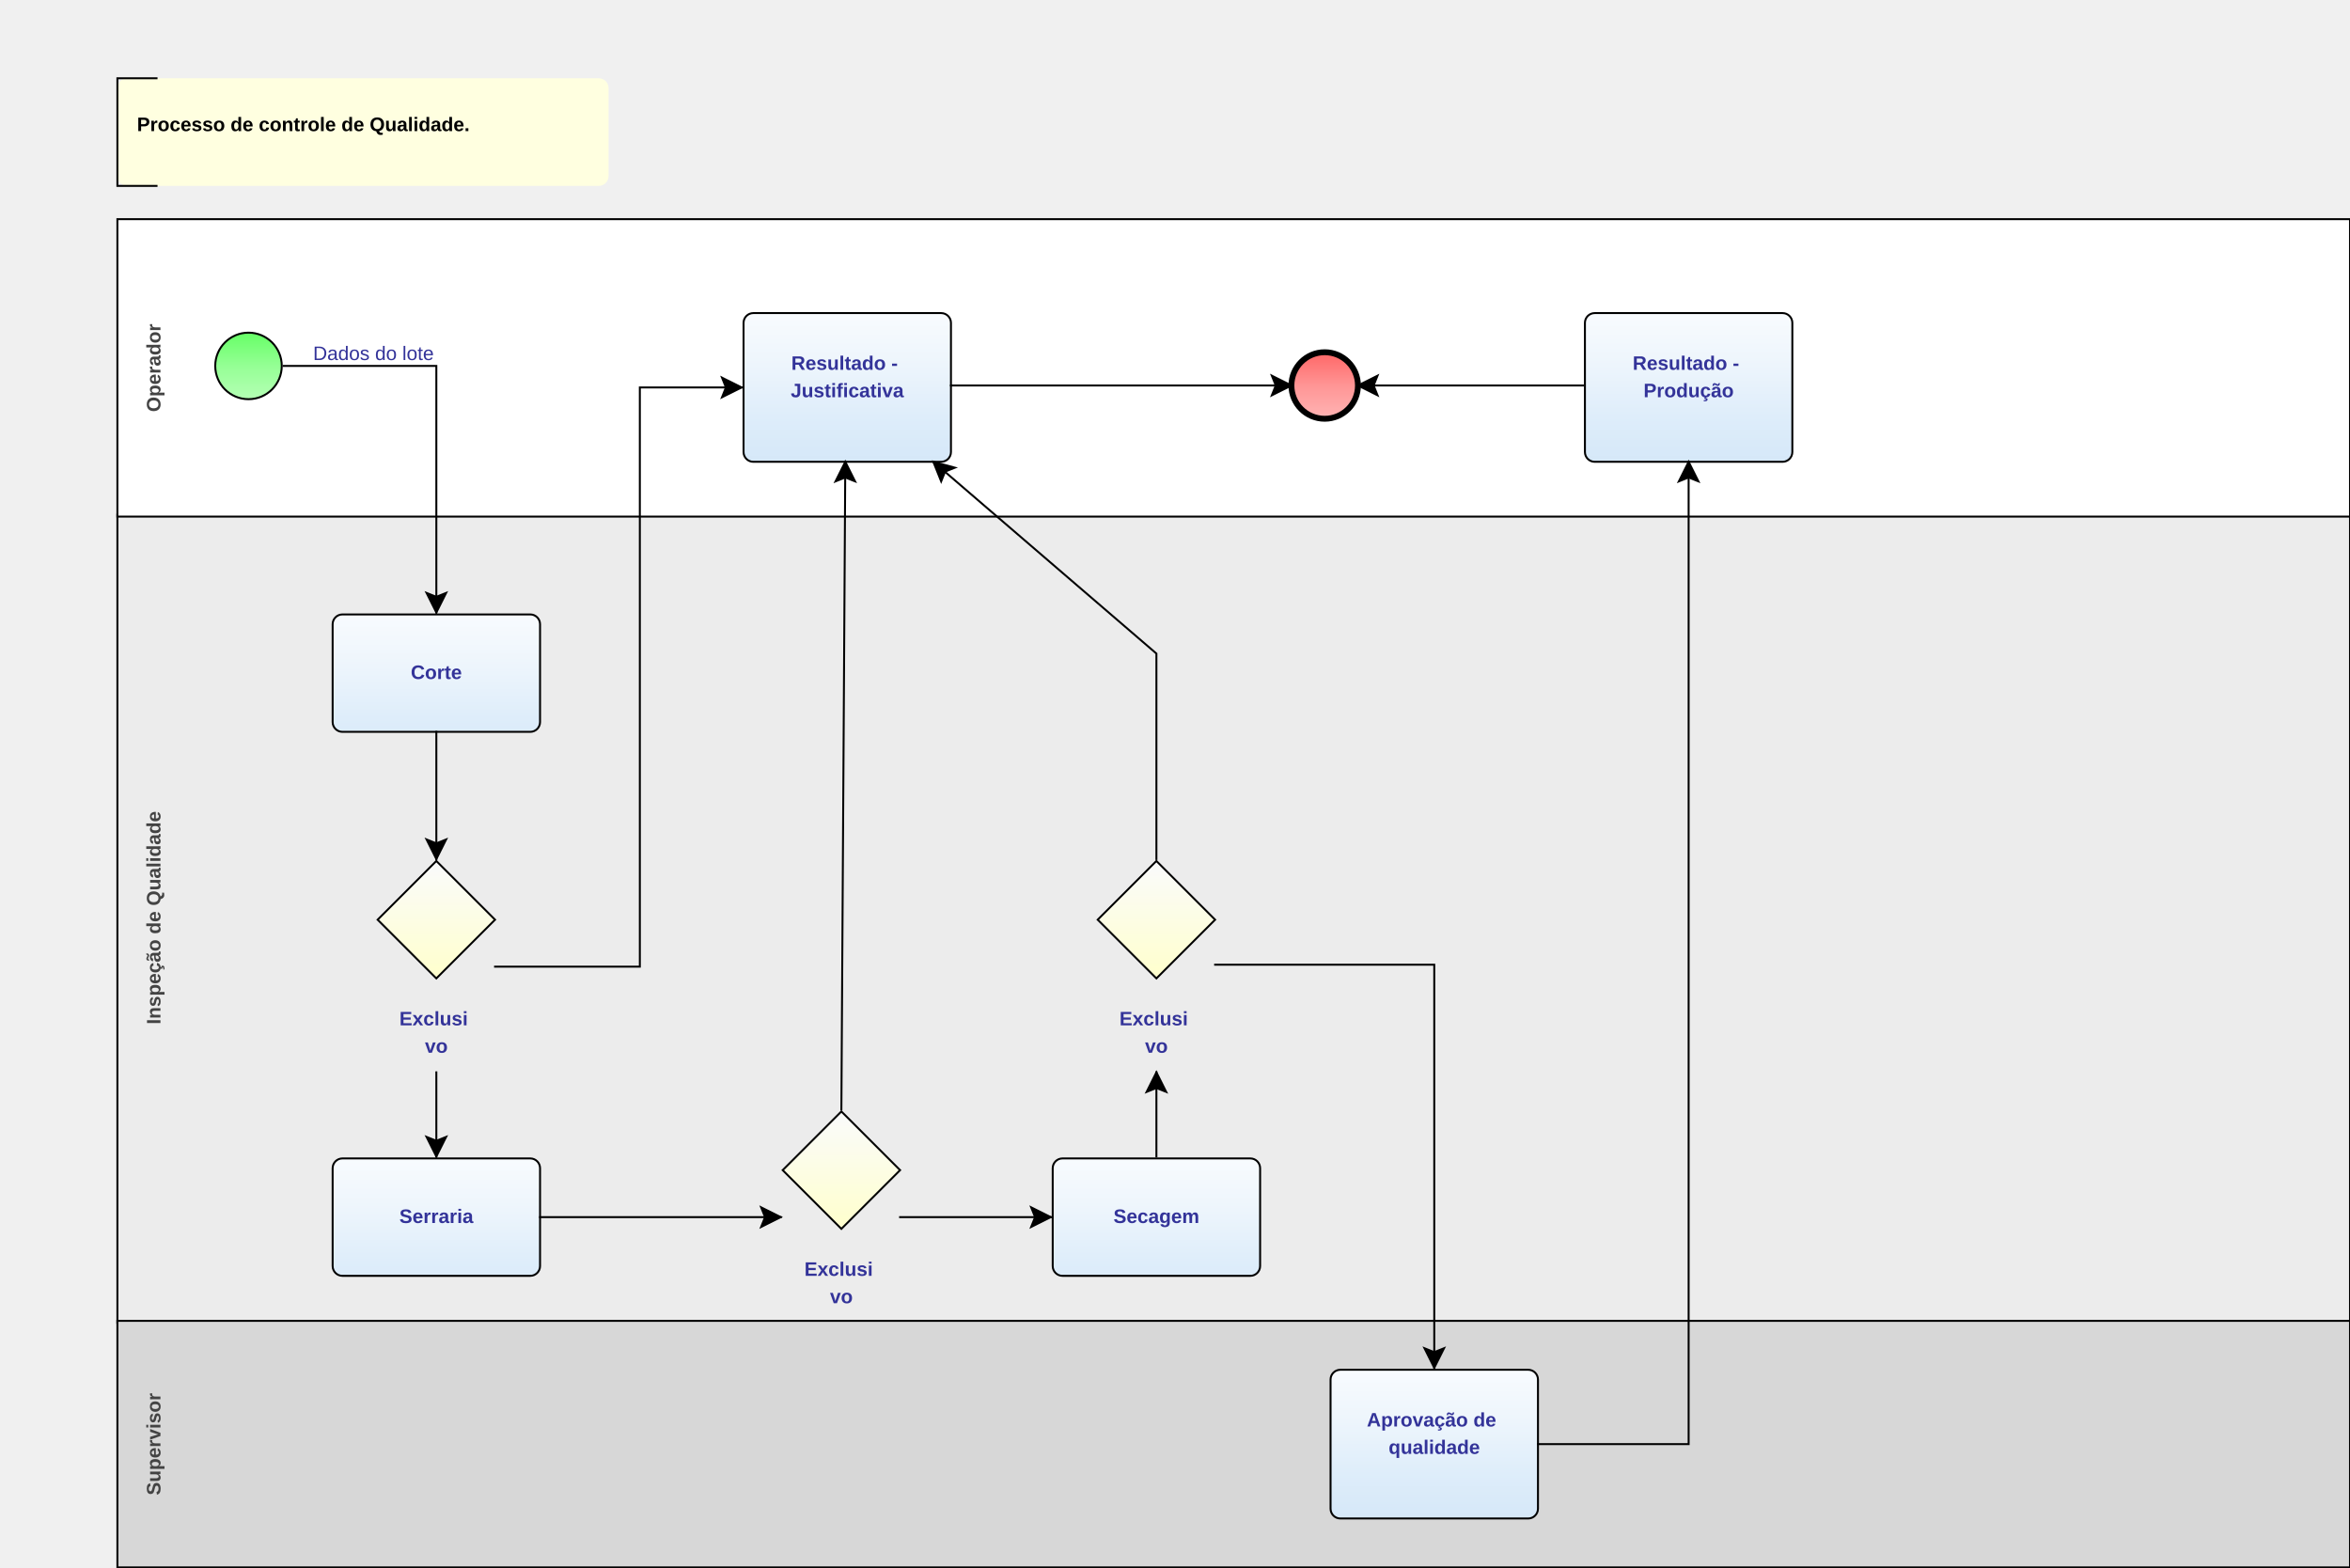
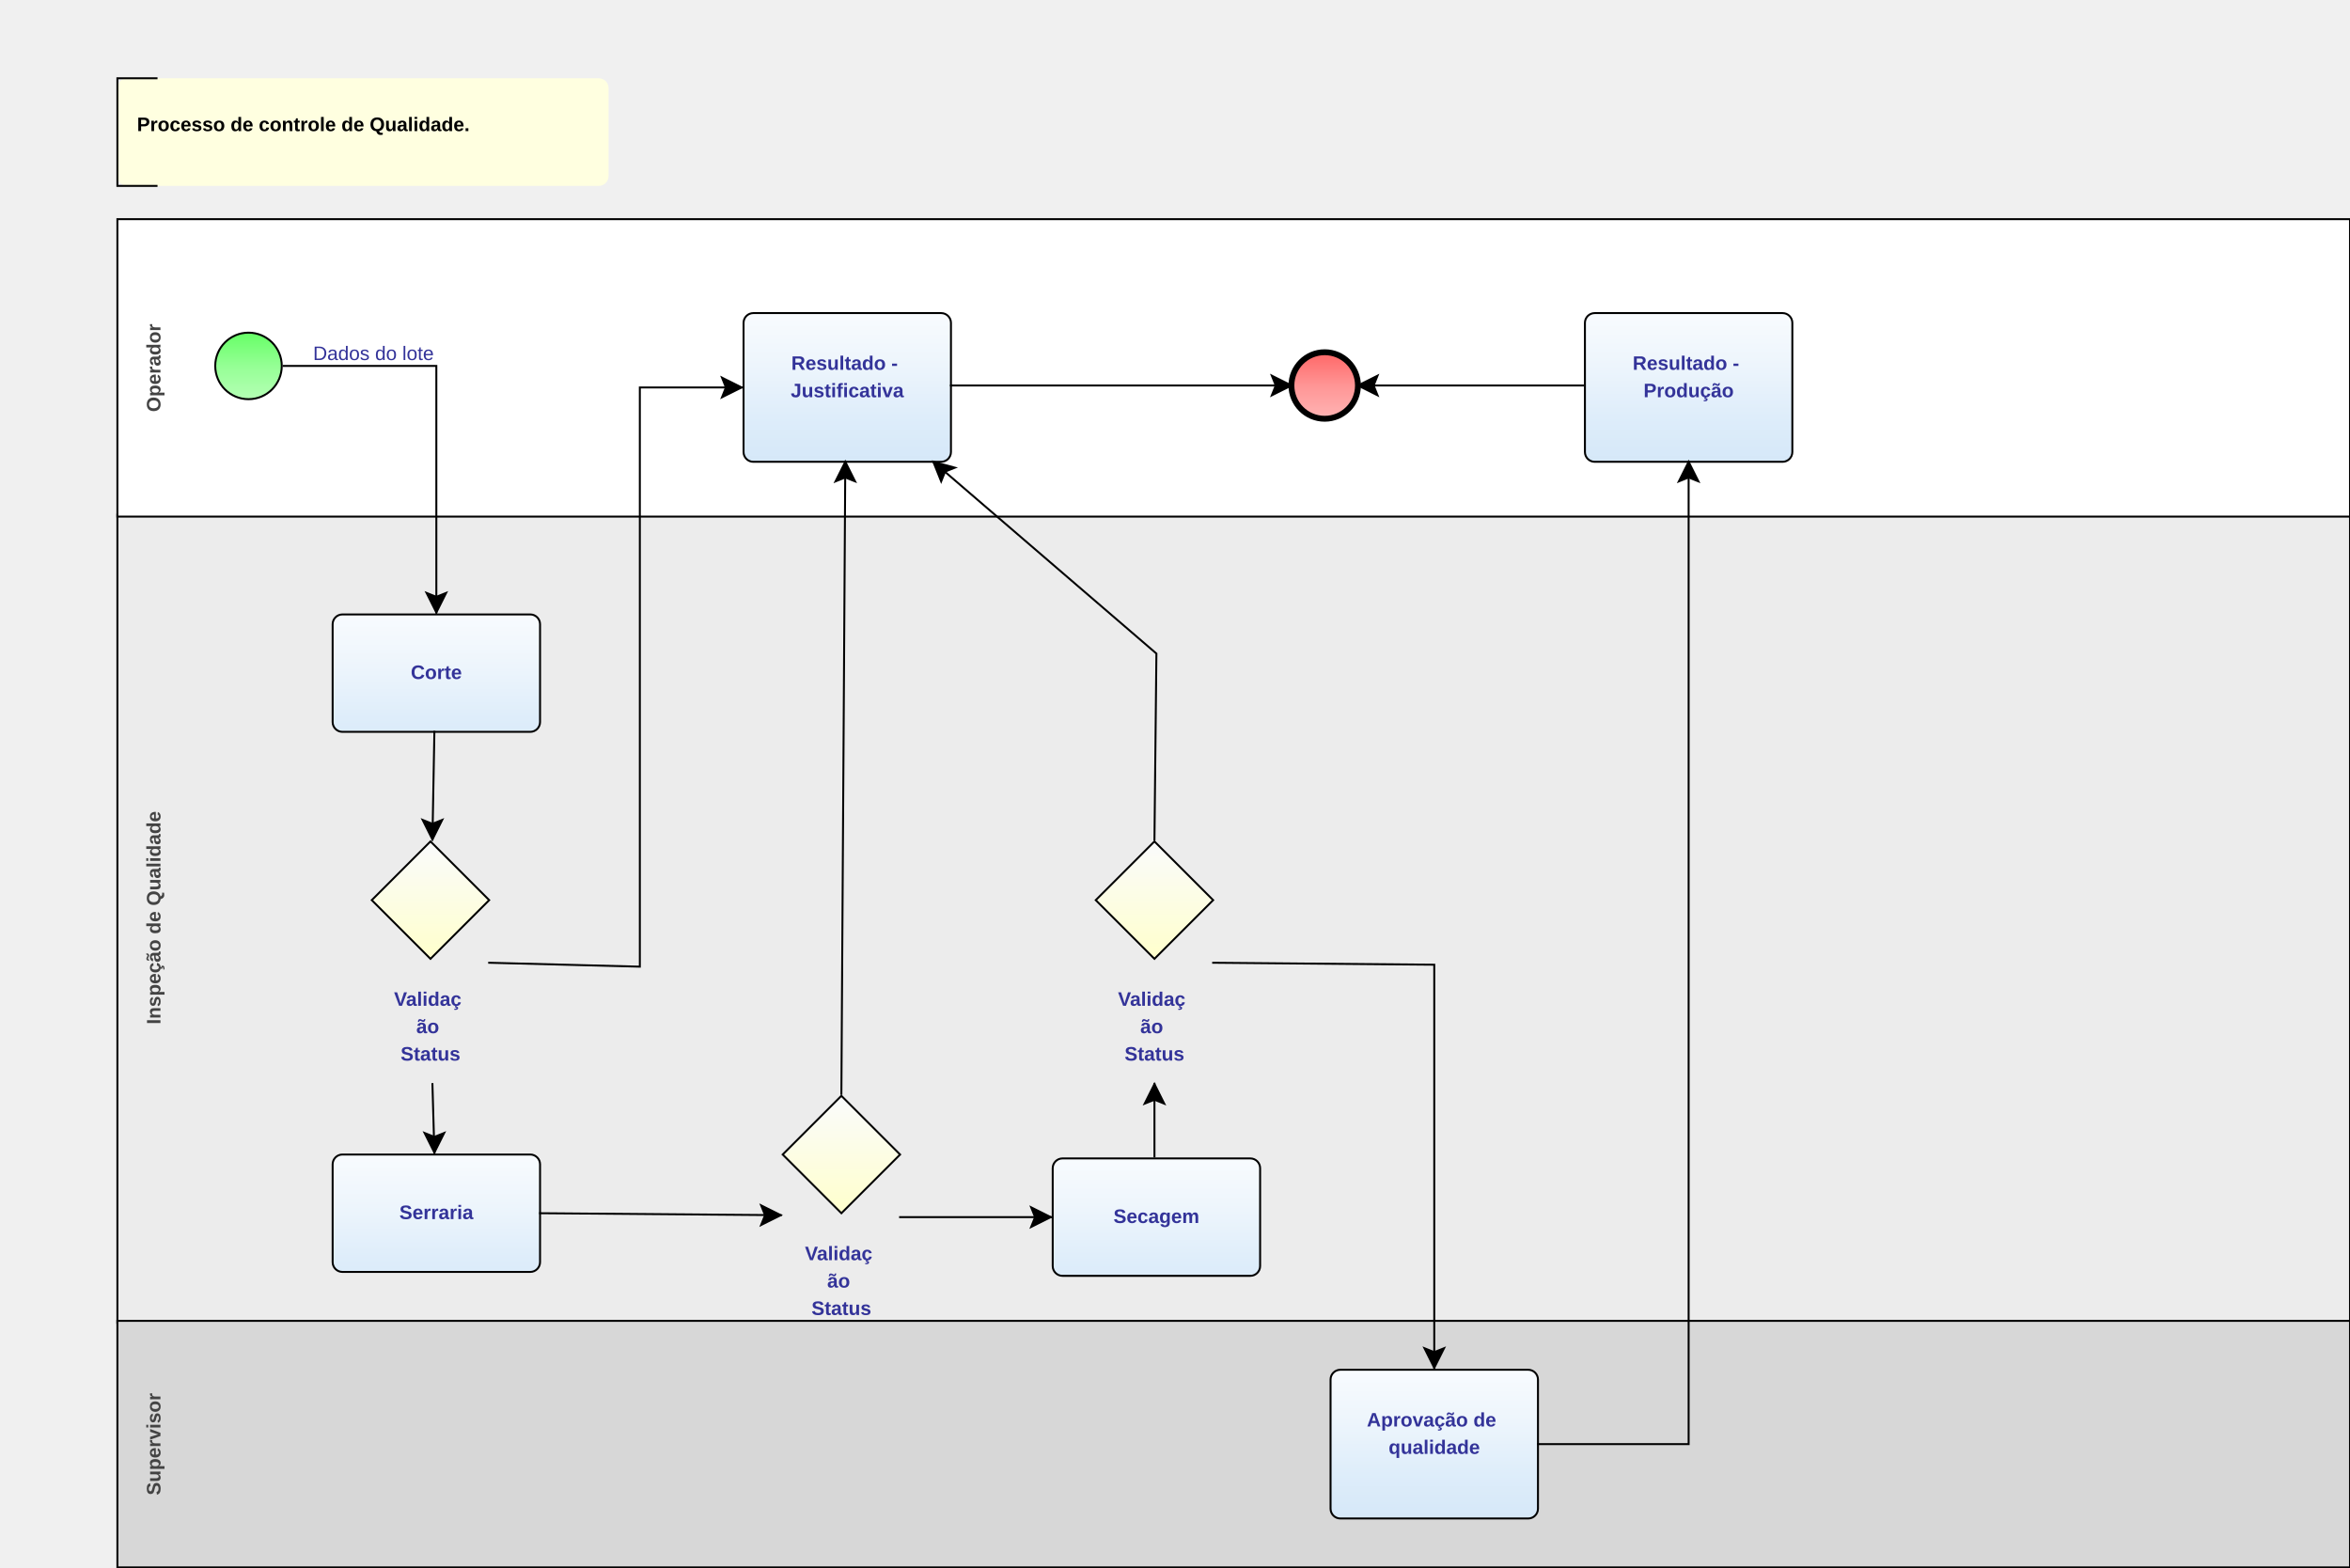
<svg xmlns="http://www.w3.org/2000/svg" xmlns:xlink="http://www.w3.org/1999/xlink" style="stroke-dasharray:none; shape-rendering:auto; font-family:'Arial'; text-rendering:auto; fill-opacity:1; color-interpolation:auto; color-rendering:auto; font-size:12; fill:black; stroke:black; image-rendering:auto; stroke-miterlimit:10; stroke-linecap:square; stroke-linejoin:miter; font-style:normal; stroke-width:1; stroke-dashoffset:0; font-weight:normal; stroke-opacity:1;" contentScriptType="text/ecmascript" preserveAspectRatio="xMidYMid meet" zoomAndPan="magnify" version="1.0" contentStyleType="text/css" xml:xlink="http://www.w3.org/1999/xlink" width="1201" height="801">
  <rect x="60" y="263" width="1141" height="413" ry="0" rx="0" style="stroke:#000000; fill:#ECECEC" />
  <g componentSequence="22">
    <text x="-469" y="68" transform="rotate(270)" text-anchor="middle" style="font-weight:bold;font-size:10px;stroke:none; fill:#434343">
      <tspan dy="14" x="-469">Inspeção de Qualidade</tspan>
    </text>
  </g>
  <rect x="60" y="675" width="1141" height="126" ry="0" rx="0" style="stroke:#000000; fill:#D7D7D7" />
  <g componentSequence="23">
    <text x="-738" y="68" transform="rotate(270)" text-anchor="middle" style="font-weight:bold;font-size:10px;stroke:none; fill:#434343">
      <tspan dy="14" x="-738">Supervisor</tspan>
    </text>
  </g>
  <rect x="60" y="112" width="1141" height="152" ry="0" rx="0" style="stroke:#000000; fill:#FFFFFF" />
  <g componentSequence="21">
    <text x="-188" y="68" transform="rotate(270)" text-anchor="middle" style="font-weight:bold;font-size:10px;stroke:none; fill:#434343">
      <tspan dy="14" x="-188">Operador</tspan>
    </text>
  </g>
  <g sequence="1">
-     <ellipse cx="127" cy="187" rx="17" ry="17" stroke-width="1" style="fill:url(#linearGradient66FF6696FF96B6FFB6_1695269219);" stroke="336633" />
+     <ellipse cx="127" cy="187" rx="17" ry="17" stroke-width="1" style="fill:url(#linearGradient66FF6696FF96B6FFB6_1026961566);" stroke="336633" />
  </g>
  <g sequence="4">
-     <rect x="170" y="314" width="106" height="60" ry="5" rx="5" style="fill:url(#linearGradientF8FBFEEDF5FCDEEDFAD4E7F8E2E5E9_1808544690);" stroke="191970" />
+     <rect x="170" y="314" width="106" height="60" ry="5" rx="5" style="fill:url(#linearGradientF8FBFEEDF5FCDEEDFAD4E7F8E2E5E9_871483720);" stroke="191970" />
  </g>
  <g componentSequence="4">
    <text x="223" y="333" text-anchor="middle" style="font-weight:bold;font-size:10px;stroke:none; fill:#333399">
      <tspan dy="14" x="223">Corte</tspan>
    </text>
  </g>
  <g sequence="6">
-     <rect x="170" y="592" width="106" height="60" ry="5" rx="5" style="fill:url(#linearGradientF8FBFEEDF5FCDEEDFAD4E7F8E2E5E9_1878239763);" stroke="191970" />
+     <rect x="170" y="590" width="106" height="60" ry="5" rx="5" style="fill:url(#linearGradientF8FBFEEDF5FCDEEDFAD4E7F8E2E5E9_936270830);" stroke="191970" />
  </g>
  <g componentSequence="6">
-     <text x="223" y="611" text-anchor="middle" style="font-weight:bold;font-size:10px;stroke:none; fill:#333399">
+     <text x="223" y="609" text-anchor="middle" style="font-weight:bold;font-size:10px;stroke:none; fill:#333399">
      <tspan dy="14" x="223">Serraria</tspan>
    </text>
  </g>
  <g sequence="8">
-     <rect x="538" y="592" width="106" height="60" ry="5" rx="5" style="fill:url(#linearGradientF8FBFEEDF5FCDEEDFAD4E7F8E2E5E9_720451977);" stroke="191970" />
+     <rect x="538" y="592" width="106" height="60" ry="5" rx="5" style="fill:url(#linearGradientF8FBFEEDF5FCDEEDFAD4E7F8E2E5E9_1926022003);" stroke="191970" />
  </g>
  <g componentSequence="8">
    <text x="591" y="611" text-anchor="middle" style="font-weight:bold;font-size:10px;stroke:none; fill:#333399">
      <tspan dy="14" x="591">Secagem</tspan>
    </text>
  </g>
  <g sequence="10">
-     <rect x="680" y="700" width="106" height="76" ry="5" rx="5" style="fill:url(#linearGradientF8FBFEEDF5FCDEEDFAD4E7F8E2E5E9_298513773);" stroke="191970" />
+     <rect x="680" y="700" width="106" height="76" ry="5" rx="5" style="fill:url(#linearGradientF8FBFEEDF5FCDEEDFAD4E7F8E2E5E9_2129833844);" stroke="191970" />
  </g>
  <g componentSequence="10">
    <text x="733" y="715" text-anchor="middle" style="font-weight:bold;font-size:10px;stroke:none; fill:#333399">
      <tspan dy="14" x="733">Aprovação de</tspan>
      <tspan dy="14" x="733">qualidade</tspan>
    </text>
  </g>
  <g sequence="16">
-     <rect x="810" y="160" width="106" height="76" ry="5" rx="5" style="fill:url(#linearGradientF8FBFEEDF5FCDEEDFAD4E7F8E2E5E9_454104389);" stroke="191970" />
+     <rect x="810" y="160" width="106" height="76" ry="5" rx="5" style="fill:url(#linearGradientF8FBFEEDF5FCDEEDFAD4E7F8E2E5E9_1131713131);" stroke="191970" />
  </g>
  <g componentSequence="16">
    <text x="863" y="175" text-anchor="middle" style="font-weight:bold;font-size:10px;stroke:none; fill:#333399">
      <tspan dy="14" x="863">Resultado -</tspan>
      <tspan dy="14" x="863">Produção</tspan>
    </text>
  </g>
  <g sequence="18">
-     <ellipse cx="677" cy="197" rx="17" ry="17" stroke-width="3" style="fill:url(#linearGradientFF6666FF9696FFB6B6_1774225158);" stroke="993333" />
+     <ellipse cx="677" cy="197" rx="17" ry="17" stroke-width="3" style="fill:url(#linearGradientFF6666FF9696FFB6B6_111190208);" stroke="993333" />
  </g>
  <rect x="60" y="40" width="251" height="55" ry="5" rx="5" style="stroke:none; fill:#FFFFE0" />
  <g componentSequence="24">
    <text x="70" y="53" text-anchor="left" style="font-weight:bold;font-size:10px;stroke:none; fill:#000000">
      <tspan dy="14" x="70">Processo de controle de Qualidade.</tspan>
    </text>
  </g>
  <path style="fill:none; stroke-width:1; stroke:#000000;" d="M80.0 40.0 L60.0 40.0 L60.0 95.0 L80.0 95.0" />
  <g sequence="36">
-     <polygon points=" 193 470 223 440 253 470 223 500 193 470" style="fill:url(#linearGradientFAFBFCFFFFCC_1256113862);" stroke="000000" />
+     <polygon points=" 190 460 220 430 250 460 220 490 190 460" style="fill:url(#linearGradientFAFBFCFFFFCC_316881980);" stroke="000000" />
  </g>
  <g componentSequence="36">
-     <text x="223" y="510" text-anchor="middle" style="font-weight:bold;font-size:10px;stroke:none; fill:#333399">
-       <tspan dy="14" x="223">Exclusi</tspan>
-       <tspan dy="14" x="223">vo</tspan>
+     <text x="220" y="500" text-anchor="middle" style="font-weight:bold;font-size:10px;stroke:none; fill:#333399">
+       <tspan dy="14" x="220">Validaç</tspan>
+       <tspan dy="14" x="220">ão</tspan>
+       <tspan dy="14" x="220">Status</tspan>
    </text>
  </g>
  <g sequence="42">
-     <polygon points=" 400 598 430 568 460 598 430 628 400 598" style="fill:url(#linearGradientFAFBFCFFFFCC_209269613);" stroke="000000" />
+     <polygon points=" 400 590 430 560 460 590 430 620 400 590" style="fill:url(#linearGradientFAFBFCFFFFCC_2038544411);" stroke="000000" />
  </g>
  <g componentSequence="42">
-     <text x="430" y="638" text-anchor="middle" style="font-weight:bold;font-size:10px;stroke:none; fill:#333399">
-       <tspan dy="14" x="430">Exclusi</tspan>
-       <tspan dy="14" x="430">vo</tspan>
+     <text x="430" y="630" text-anchor="middle" style="font-weight:bold;font-size:10px;stroke:none; fill:#333399">
+       <tspan dy="14" x="430">Validaç</tspan>
+       <tspan dy="14" x="430">ão</tspan>
+       <tspan dy="14" x="430">Status</tspan>
    </text>
  </g>
  <g sequence="48">
-     <polygon points=" 561 470 591 440 621 470 591 500 561 470" style="fill:url(#linearGradientFAFBFCFFFFCC_525444250);" stroke="000000" />
+     <polygon points=" 560 460 590 430 620 460 590 490 560 460" style="fill:url(#linearGradientFAFBFCFFFFCC_511806090);" stroke="000000" />
  </g>
  <g componentSequence="48">
-     <text x="591" y="510" text-anchor="middle" style="font-weight:bold;font-size:10px;stroke:none; fill:#333399">
-       <tspan dy="14" x="591">Exclusi</tspan>
-       <tspan dy="14" x="591">vo</tspan>
+     <text x="590" y="500" text-anchor="middle" style="font-weight:bold;font-size:10px;stroke:none; fill:#333399">
+       <tspan dy="14" x="590">Validaç</tspan>
+       <tspan dy="14" x="590">ão</tspan>
+       <tspan dy="14" x="590">Status</tspan>
    </text>
  </g>
  <g sequence="51">
-     <rect x="380" y="160" width="106" height="76" ry="5" rx="5" style="fill:url(#linearGradientF8FBFEEDF5FCDEEDFAD4E7F8E2E5E9_1925507265);" stroke="191970" />
+     <rect x="380" y="160" width="106" height="76" ry="5" rx="5" style="fill:url(#linearGradientF8FBFEEDF5FCDEEDFAD4E7F8E2E5E9_497323834);" stroke="191970" />
  </g>
  <g componentSequence="51">
    <text x="433" y="175" text-anchor="middle" style="font-weight:bold;font-size:10px;stroke:none; fill:#333399">
      <tspan dy="14" x="433">Resultado -</tspan>
      <tspan dy="14" x="433">Justificativa</tspan>
    </text>
  </g>
  <g componentSequence="19">
    <text x="762" y="197" style="font-size:10px;font-weight:none;stroke:none; fill:#333399" text-anchor="left" />
  </g>
  <g componentSequence="34">
    <text x="873" y="526" style="font-size:10px;font-weight:none;stroke:none; fill:#333399" text-anchor="left" />
  </g>
  <g componentSequence="35">
    <text x="160" y="170" style="font-size:10px;font-weight:none;stroke:none; fill:#333399" text-anchor="left">
      <tspan dy="14" x="160">Dados do lote</tspan>
    </text>
  </g>
  <g componentSequence="45">
-     <text x="233" y="570" style="font-size:10px;font-weight:none;stroke:none; fill:#333399" text-anchor="left" />
+     <text x="232" y="572" style="font-size:10px;font-weight:none;stroke:none; fill:#333399" text-anchor="left" />
  </g>
  <g componentSequence="46">
-     <text x="348" y="622" style="font-size:10px;font-weight:none;stroke:none; fill:#333399" text-anchor="left" />
+     <text x="348" y="621" style="font-size:10px;font-weight:none;stroke:none; fill:#333399" text-anchor="left" />
  </g>
  <g componentSequence="47">
    <text x="509" y="622" style="font-size:10px;font-weight:none;stroke:none; fill:#333399" text-anchor="left" />
  </g>
  <g componentSequence="49">
-     <text x="601" y="570" style="font-size:10px;font-weight:none;stroke:none; fill:#333399" text-anchor="left" />
+     <text x="600" y="573" style="font-size:10px;font-weight:none;stroke:none; fill:#333399" text-anchor="left" />
  </g>
  <g componentSequence="50">
-     <text x="743" y="540" style="font-size:10px;font-weight:none;stroke:none; fill:#333399" text-anchor="left" />
+     <text x="743" y="539" style="font-size:10px;font-weight:none;stroke:none; fill:#333399" text-anchor="left" />
  </g>
  <g componentSequence="53">
    <text x="583" y="197" style="font-size:10px;font-weight:none;stroke:none; fill:#333399" text-anchor="left" />
  </g>
  <g componentSequence="54">
-     <text x="233" y="407" style="font-size:10px;font-weight:none;stroke:none; fill:#333399" text-anchor="left" />
+     <text x="232" y="402" style="font-size:10px;font-weight:none;stroke:none; fill:#333399" text-anchor="left" />
  </g>
  <g componentSequence="55">
-     <text x="337" y="357" style="font-size:10px;font-weight:none;stroke:none; fill:#333399" text-anchor="left" />
+     <text x="337" y="359" style="font-size:10px;font-weight:none;stroke:none; fill:#333399" text-anchor="left" />
  </g>
  <g componentSequence="56">
-     <text x="441" y="402" style="font-size:10px;font-weight:none;stroke:none; fill:#333399" text-anchor="left" />
+     <text x="441" y="398" style="font-size:10px;font-weight:none;stroke:none; fill:#333399" text-anchor="left" />
  </g>
  <g componentSequence="57">
-     <text x="584" y="319" style="font-size:10px;font-weight:none;stroke:none; fill:#333399" text-anchor="left" />
+     <text x="580" y="316" style="font-size:10px;font-weight:none;stroke:none; fill:#333399" text-anchor="left" />
  </g>
  <path style="fill:none; stroke:#000000;stroke-width:1" d="M145.0 187.0 L223.0 187.0 L223.0 313.0" />
  <polygon style="fill:#000000; stroke:#000000;" points=" 228 303 223 313 218 303 223 305" />
-   <path style="fill:none; stroke:#000000;stroke-width:1" d="M223.0 374.0 L223.0 439.0" />
-   <polygon style="fill:#000000; stroke:#000000;" points=" 228 429 223 439 218 429 223 431" />
-   <path style="fill:none; stroke:#000000;stroke-width:1" d="M276.0 622.0 L399.0 622.0" />
-   <polygon style="fill:#000000; stroke:#000000;" points=" 389 617 399 622 389 627 391 622" />
-   <path style="fill:none; stroke:#000000;stroke-width:1" d="M223.0 548.0 L223.0 591.0" />
-   <polygon style="fill:#000000; stroke:#000000;" points=" 228 581 223 591 218 581 223 583" />
-   <path style="fill:none; stroke:#000000;stroke-width:1" d="M591.0 591.0 L591.0 548.0" />
-   <polygon style="fill:#000000; stroke:#000000;" points=" 586 558 591 548 596 558 591 556" />
+   <path style="fill:none; stroke:#000000;stroke-width:1" d="M222.0 374.0 L221.0 429.0" />
+   <polygon style="fill:#000000; stroke:#000000;" points=" 226 419 221 429 216 419 221 421" />
+   <path style="fill:none; stroke:#000000;stroke-width:1" d="M276.0 620.0 L399.0 621.0" />
+   <polygon style="fill:#000000; stroke:#000000;" points=" 389 616 399 621 389 626 391 621" />
+   <path style="fill:none; stroke:#000000;stroke-width:1" d="M221.0 554.0 L222.0 589.0" />
+   <polygon style="fill:#000000; stroke:#000000;" points=" 227 579 222 589 217 579 222 581" />
+   <path style="fill:none; stroke:#000000;stroke-width:1" d="M590.0 591.0 L590.0 554.0" />
+   <polygon style="fill:#000000; stroke:#000000;" points=" 585 564 590 554 595 564 590 562" />
  <path style="fill:none; stroke:#000000;stroke-width:1" d="M460.0 622.0 L537.0 622.0" />
  <polygon style="fill:#000000; stroke:#000000;" points=" 527 617 537 622 527 627 529 622" />
  <path style="fill:none; stroke:#000000;stroke-width:1" d="M786.0 738.0 L863.0 738.0 L863.0 236.0" />
  <polygon style="fill:#000000; stroke:#000000;" points=" 858 246 863 236 868 246 863 244" />
-   <path style="fill:none; stroke:#000000;stroke-width:1" d="M621.0 493.0 L733.0 493.0 L733.0 699.0" />
+   <path style="fill:none; stroke:#000000;stroke-width:1" d="M620.0 492.0 L733.0 493.0 L733.0 699.0" />
  <polygon style="fill:#000000; stroke:#000000;" points=" 738 689 733 699 728 689 733 691" />
  <path style="fill:none; stroke:#000000;stroke-width:1" d="M809.0 197.0 L694.0 197.0" />
  <polygon style="fill:#000000; stroke:#000000;" points=" 704 202 694 197 704 192 702 197" />
  <path style="fill:none; stroke:#000000;stroke-width:1" d="M486.0 197.0 L660.0 197.0" />
  <polygon style="fill:#000000; stroke:#000000;" points=" 650 192 660 197 650 202 652 197" />
-   <path style="fill:none; stroke:#000000;stroke-width:1" d="M253.0 494.0 L327.0 494.0 L327.0 198.0 L379.0 198.0" />
+   <path style="fill:none; stroke:#000000;stroke-width:1" d="M250.0 492.0 L327.0 494.0 L327.0 198.0 L379.0 198.0" />
  <polygon style="fill:#000000; stroke:#000000;" points=" 369 193 379 198 369 203 371 198" />
-   <path style="fill:none; stroke:#000000;stroke-width:1" d="M430.0 567.0 L432.0 236.0" />
+   <path style="fill:none; stroke:#000000;stroke-width:1" d="M430.0 559.0 L432.0 236.0" />
  <polygon style="fill:#000000; stroke:#000000;" points=" 427 246 432 236 437 246 432 244" />
-   <path style="fill:none; stroke:#000000;stroke-width:1" d="M591.0 439.0 L591.0 334.0 L477.0 236.0" />
+   <path style="fill:none; stroke:#000000;stroke-width:1" d="M590.0 429.0 L591.0 334.0 L477.0 236.0" />
  <polygon style="fill:#000000; stroke:#000000;" points=" 481 246 477 236 488 239 483 241" />
  <defs>
-     <linearGradient xlink:href="#linearGradient66FF6696FF96B6FFB6" id="linearGradient66FF6696FF96B6FFB6_1695269219" x1="0" y1="170.0" x2="0" y2="205.0" gradientUnits="userSpaceOnUse" xlink:type="simple" xlink:actuate="onLoad" xlink:show="other" />
+     <linearGradient xlink:href="#linearGradient66FF6696FF96B6FFB6" id="linearGradient66FF6696FF96B6FFB6_1026961566" x1="0" y1="170.0" x2="0" y2="205.0" gradientUnits="userSpaceOnUse" xlink:type="simple" xlink:actuate="onLoad" xlink:show="other" />
    <linearGradient id="linearGradient66FF6696FF96B6FFB6">
      <stop style="stop-color:#66FF66;stop-opacity:1;" offset="0.0" id="stop66FF66" />
      <stop style="stop-color:#96FF96;stop-opacity:1;" offset="0.5" id="stop96FF96" />
      <stop style="stop-color:#B6FFB6;stop-opacity:1;" offset="1.0" id="stopB6FFB6" />
    </linearGradient>
-     <linearGradient xlink:href="#linearGradientF8FBFEEDF5FCDEEDFAD4E7F8E2E5E9" id="linearGradientF8FBFEEDF5FCDEEDFAD4E7F8E2E5E9_1808544690" x1="0" y1="314.0" x2="0" y2="420.0" gradientUnits="userSpaceOnUse" xlink:type="simple" xlink:actuate="onLoad" xlink:show="other" />
+     <linearGradient xlink:href="#linearGradientF8FBFEEDF5FCDEEDFAD4E7F8E2E5E9" id="linearGradientF8FBFEEDF5FCDEEDFAD4E7F8E2E5E9_871483720" x1="0" y1="314.0" x2="0" y2="420.0" gradientUnits="userSpaceOnUse" xlink:type="simple" xlink:actuate="onLoad" xlink:show="other" />
    <linearGradient id="linearGradientF8FBFEEDF5FCDEEDFAD4E7F8E2E5E9">
      <stop style="stop-color:#F8FBFE;stop-opacity:1;" offset="0.0" id="stopF8FBFE" />
      <stop style="stop-color:#EDF5FC;stop-opacity:1;" offset="0.25" id="stopEDF5FC" />
      <stop style="stop-color:#DEEDFA;stop-opacity:1;" offset="0.5" id="stopDEEDFA" />
      <stop style="stop-color:#D4E7F8;stop-opacity:1;" offset="0.75" id="stopD4E7F8" />
      <stop style="stop-color:#E2E5E9;stop-opacity:1;" offset="1.0" id="stopE2E5E9" />
    </linearGradient>
-     <linearGradient xlink:href="#linearGradientF8FBFEEDF5FCDEEDFAD4E7F8E2E5E9" id="linearGradientF8FBFEEDF5FCDEEDFAD4E7F8E2E5E9_1878239763" x1="0" y1="592.0" x2="0" y2="698.0" gradientUnits="userSpaceOnUse" xlink:type="simple" xlink:actuate="onLoad" xlink:show="other" />
-     <linearGradient xlink:href="#linearGradientF8FBFEEDF5FCDEEDFAD4E7F8E2E5E9" id="linearGradientF8FBFEEDF5FCDEEDFAD4E7F8E2E5E9_720451977" x1="0" y1="592.0" x2="0" y2="698.0" gradientUnits="userSpaceOnUse" xlink:type="simple" xlink:actuate="onLoad" xlink:show="other" />
-     <linearGradient xlink:href="#linearGradientF8FBFEEDF5FCDEEDFAD4E7F8E2E5E9" id="linearGradientF8FBFEEDF5FCDEEDFAD4E7F8E2E5E9_298513773" x1="0" y1="700.0" x2="0" y2="806.0" gradientUnits="userSpaceOnUse" xlink:type="simple" xlink:actuate="onLoad" xlink:show="other" />
-     <linearGradient xlink:href="#linearGradientF8FBFEEDF5FCDEEDFAD4E7F8E2E5E9" id="linearGradientF8FBFEEDF5FCDEEDFAD4E7F8E2E5E9_454104389" x1="0" y1="160.0" x2="0" y2="266.0" gradientUnits="userSpaceOnUse" xlink:type="simple" xlink:actuate="onLoad" xlink:show="other" />
-     <linearGradient xlink:href="#linearGradientFF6666FF9696FFB6B6" id="linearGradientFF6666FF9696FFB6B6_1774225158" x1="0" y1="180.0" x2="0" y2="215.0" gradientUnits="userSpaceOnUse" xlink:type="simple" xlink:actuate="onLoad" xlink:show="other" />
+     <linearGradient xlink:href="#linearGradientF8FBFEEDF5FCDEEDFAD4E7F8E2E5E9" id="linearGradientF8FBFEEDF5FCDEEDFAD4E7F8E2E5E9_936270830" x1="0" y1="590.0" x2="0" y2="696.0" gradientUnits="userSpaceOnUse" xlink:type="simple" xlink:actuate="onLoad" xlink:show="other" />
+     <linearGradient xlink:href="#linearGradientF8FBFEEDF5FCDEEDFAD4E7F8E2E5E9" id="linearGradientF8FBFEEDF5FCDEEDFAD4E7F8E2E5E9_1926022003" x1="0" y1="592.0" x2="0" y2="698.0" gradientUnits="userSpaceOnUse" xlink:type="simple" xlink:actuate="onLoad" xlink:show="other" />
+     <linearGradient xlink:href="#linearGradientF8FBFEEDF5FCDEEDFAD4E7F8E2E5E9" id="linearGradientF8FBFEEDF5FCDEEDFAD4E7F8E2E5E9_2129833844" x1="0" y1="700.0" x2="0" y2="806.0" gradientUnits="userSpaceOnUse" xlink:type="simple" xlink:actuate="onLoad" xlink:show="other" />
+     <linearGradient xlink:href="#linearGradientF8FBFEEDF5FCDEEDFAD4E7F8E2E5E9" id="linearGradientF8FBFEEDF5FCDEEDFAD4E7F8E2E5E9_1131713131" x1="0" y1="160.0" x2="0" y2="266.0" gradientUnits="userSpaceOnUse" xlink:type="simple" xlink:actuate="onLoad" xlink:show="other" />
+     <linearGradient xlink:href="#linearGradientFF6666FF9696FFB6B6" id="linearGradientFF6666FF9696FFB6B6_111190208" x1="0" y1="180.0" x2="0" y2="215.0" gradientUnits="userSpaceOnUse" xlink:type="simple" xlink:actuate="onLoad" xlink:show="other" />
    <linearGradient id="linearGradientFF6666FF9696FFB6B6">
      <stop style="stop-color:#FF6666;stop-opacity:1;" offset="0.0" id="stopFF6666" />
      <stop style="stop-color:#FF9696;stop-opacity:1;" offset="0.5" id="stopFF9696" />
      <stop style="stop-color:#FFB6B6;stop-opacity:1;" offset="1.0" id="stopFFB6B6" />
    </linearGradient>
-     <linearGradient xlink:href="#linearGradientFAFBFCFFFFCC" id="linearGradientFAFBFCFFFFCC_1256113862" x1="0" y1="440.0" x2="0" y2="500.0" gradientUnits="userSpaceOnUse" xlink:type="simple" xlink:actuate="onLoad" xlink:show="other" />
+     <linearGradient xlink:href="#linearGradientFAFBFCFFFFCC" id="linearGradientFAFBFCFFFFCC_316881980" x1="0" y1="430.0" x2="0" y2="490.0" gradientUnits="userSpaceOnUse" xlink:type="simple" xlink:actuate="onLoad" xlink:show="other" />
    <linearGradient id="linearGradientFAFBFCFFFFCC">
      <stop style="stop-color:#FAFBFC;stop-opacity:1;" offset="0.0" id="stopFAFBFC" />
      <stop style="stop-color:#FFFFCC;stop-opacity:1;" offset="1.0" id="stopFFFFCC" />
    </linearGradient>
-     <linearGradient xlink:href="#linearGradientFAFBFCFFFFCC" id="linearGradientFAFBFCFFFFCC_209269613" x1="0" y1="568.0" x2="0" y2="628.0" gradientUnits="userSpaceOnUse" xlink:type="simple" xlink:actuate="onLoad" xlink:show="other" />
-     <linearGradient xlink:href="#linearGradientFAFBFCFFFFCC" id="linearGradientFAFBFCFFFFCC_525444250" x1="0" y1="440.0" x2="0" y2="500.0" gradientUnits="userSpaceOnUse" xlink:type="simple" xlink:actuate="onLoad" xlink:show="other" />
-     <linearGradient xlink:href="#linearGradientF8FBFEEDF5FCDEEDFAD4E7F8E2E5E9" id="linearGradientF8FBFEEDF5FCDEEDFAD4E7F8E2E5E9_1925507265" x1="0" y1="160.0" x2="0" y2="266.0" gradientUnits="userSpaceOnUse" xlink:type="simple" xlink:actuate="onLoad" xlink:show="other" />
+     <linearGradient xlink:href="#linearGradientFAFBFCFFFFCC" id="linearGradientFAFBFCFFFFCC_2038544411" x1="0" y1="560.0" x2="0" y2="620.0" gradientUnits="userSpaceOnUse" xlink:type="simple" xlink:actuate="onLoad" xlink:show="other" />
+     <linearGradient xlink:href="#linearGradientFAFBFCFFFFCC" id="linearGradientFAFBFCFFFFCC_511806090" x1="0" y1="430.0" x2="0" y2="490.0" gradientUnits="userSpaceOnUse" xlink:type="simple" xlink:actuate="onLoad" xlink:show="other" />
+     <linearGradient xlink:href="#linearGradientF8FBFEEDF5FCDEEDFAD4E7F8E2E5E9" id="linearGradientF8FBFEEDF5FCDEEDFAD4E7F8E2E5E9_497323834" x1="0" y1="160.0" x2="0" y2="266.0" gradientUnits="userSpaceOnUse" xlink:type="simple" xlink:actuate="onLoad" xlink:show="other" />
  </defs>
</svg>
